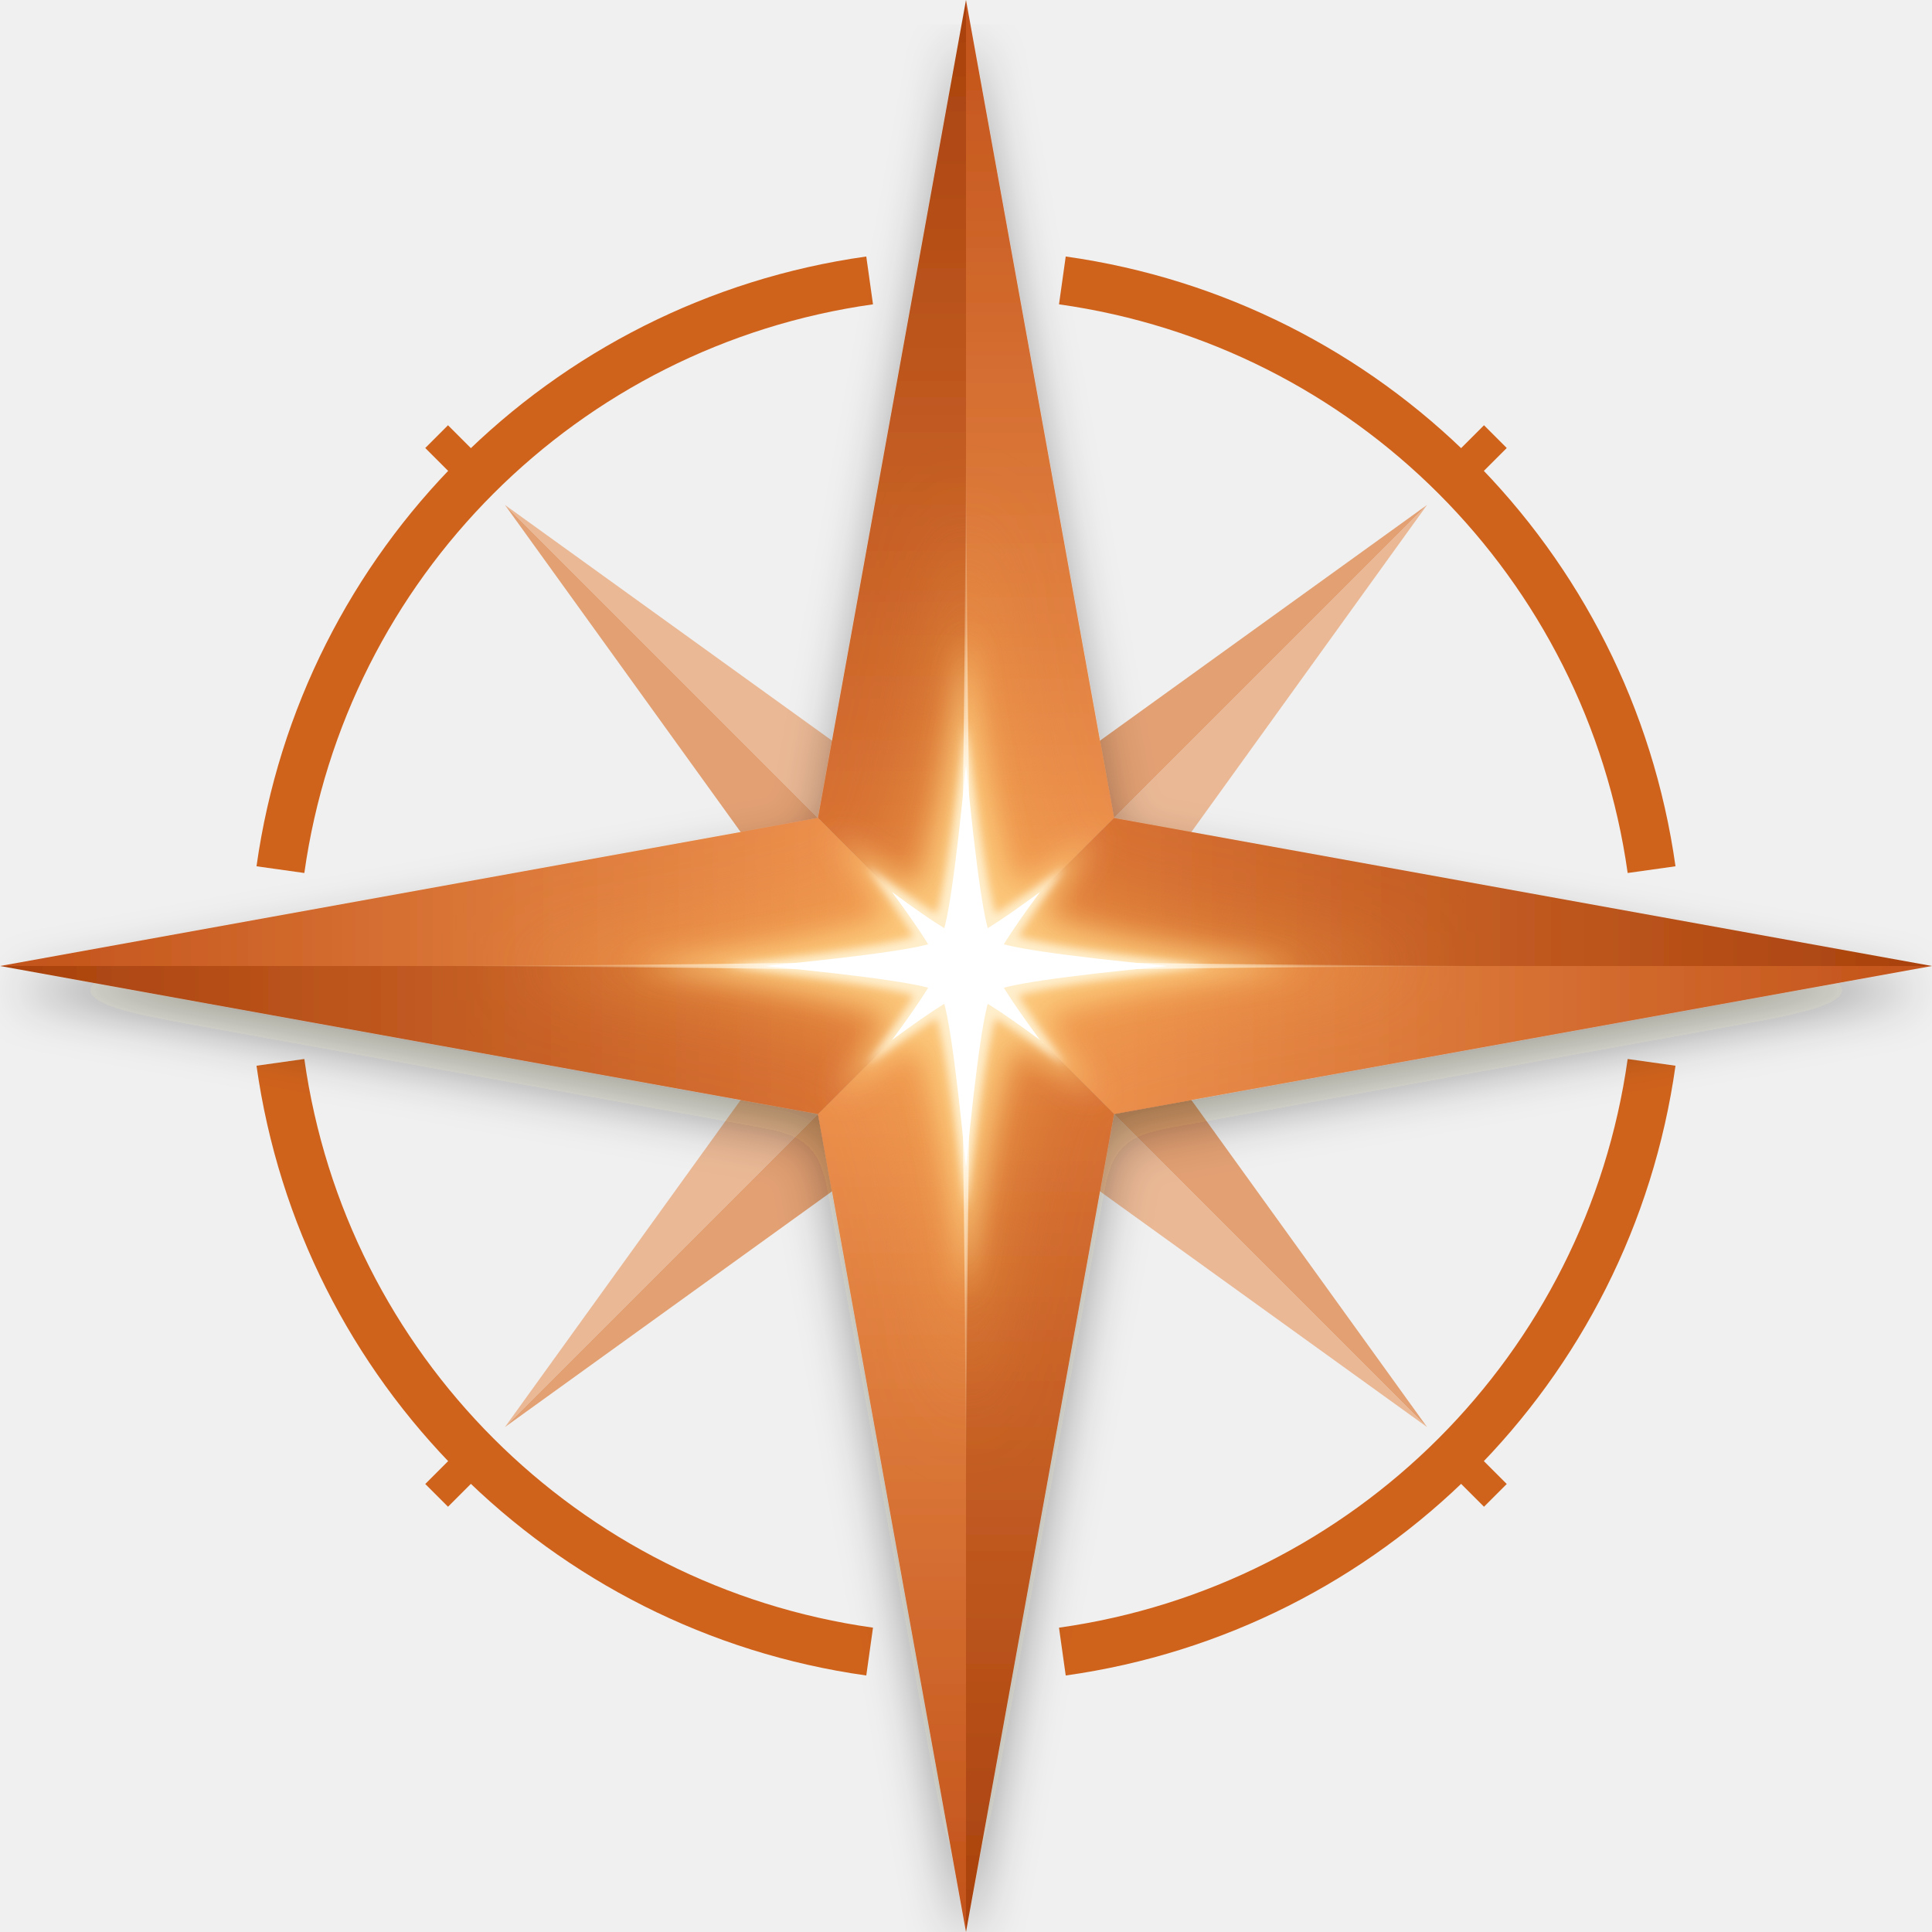
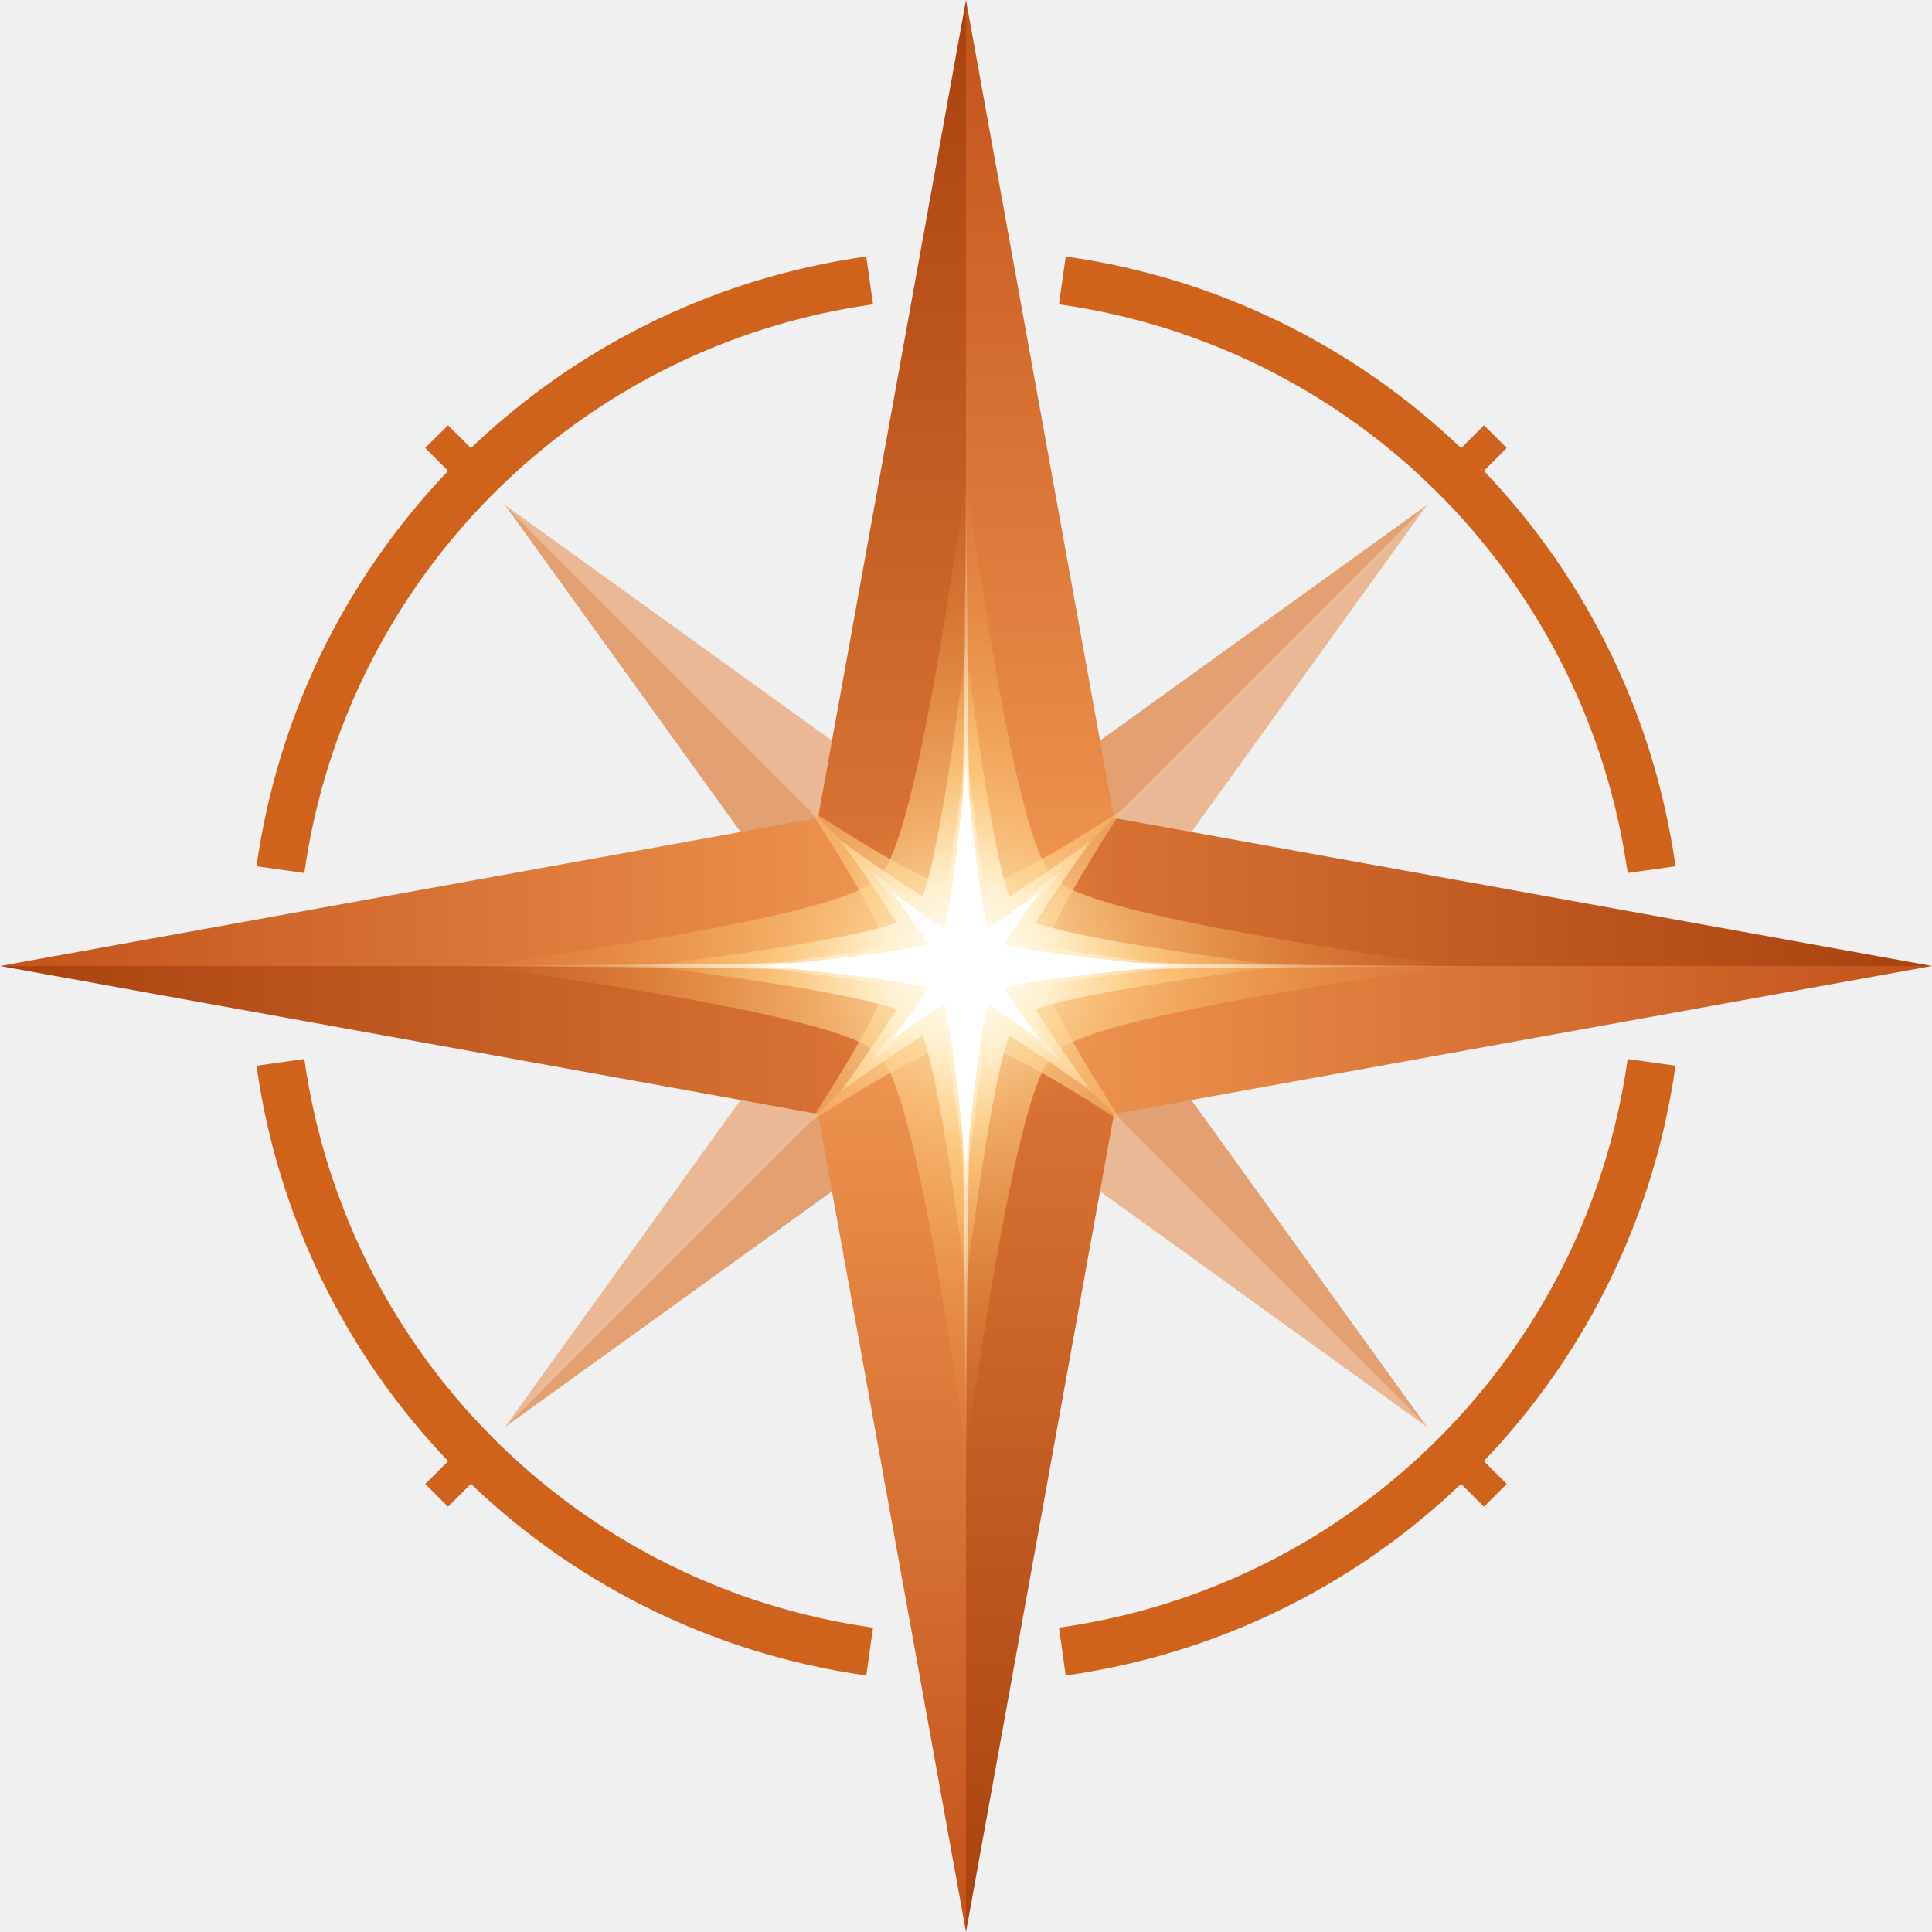
<svg xmlns="http://www.w3.org/2000/svg" viewBox="16 16 480 480" width="480" height="480" role="img" aria-label="WayfinderGEO">
  <defs>
    <linearGradient id="wfmL0" gradientUnits="userSpaceOnUse" x1="256" y1="256" x2="256" y2="16">
      <stop offset="0" stop-color="#F29A55" />
      <stop offset="1" stop-color="#C2521A" />
    </linearGradient>
    <linearGradient id="wfmD0" gradientUnits="userSpaceOnUse" x1="256" y1="256" x2="256" y2="16">
      <stop offset="0" stop-color="#E07A3A" />
      <stop offset="1" stop-color="#A8410D" />
    </linearGradient>
    <linearGradient id="wfmL90" gradientUnits="userSpaceOnUse" x1="256" y1="256" x2="496" y2="256">
      <stop offset="0" stop-color="#F29A55" />
      <stop offset="1" stop-color="#C2521A" />
    </linearGradient>
    <linearGradient id="wfmD90" gradientUnits="userSpaceOnUse" x1="256" y1="256" x2="496" y2="256">
      <stop offset="0" stop-color="#E07A3A" />
      <stop offset="1" stop-color="#A8410D" />
    </linearGradient>
    <linearGradient id="wfmL180" gradientUnits="userSpaceOnUse" x1="256" y1="256" x2="256" y2="496">
      <stop offset="0" stop-color="#F29A55" />
      <stop offset="1" stop-color="#C2521A" />
    </linearGradient>
    <linearGradient id="wfmD180" gradientUnits="userSpaceOnUse" x1="256" y1="256" x2="256" y2="496">
      <stop offset="0" stop-color="#E07A3A" />
      <stop offset="1" stop-color="#A8410D" />
    </linearGradient>
    <linearGradient id="wfmL270" gradientUnits="userSpaceOnUse" x1="256" y1="256" x2="16" y2="256">
      <stop offset="0" stop-color="#F29A55" />
      <stop offset="1" stop-color="#C2521A" />
    </linearGradient>
    <linearGradient id="wfmD270" gradientUnits="userSpaceOnUse" x1="256" y1="256" x2="16" y2="256">
      <stop offset="0" stop-color="#E07A3A" />
      <stop offset="1" stop-color="#A8410D" />
    </linearGradient>
-     <filter id="wfPol" filterUnits="userSpaceOnUse" x="-40" y="-40" width="592" height="592">
-       <feGaussianBlur in="SourceAlpha" stdDeviation="3.5" result="b" />
-       <feSpecularLighting in="b" surfaceScale="5" specularConstant=".9" specularExponent="32" lighting-color="#FFEBD6" result="s">
-         <feDistantLight azimuth="235" elevation="48" />
-       </feSpecularLighting>
-       <feComposite in="s" in2="SourceAlpha" operator="in" result="s2" />
-       <feComposite in="SourceGraphic" in2="s2" operator="arithmetic" k2="1" k3=".45" result="lit" />
-       <feDropShadow in="lit" dx="0" dy="6" stdDeviation="6" flood-color="#1C1408" flood-opacity=".35" />
-     </filter>
  </defs>
  <path fill="none" stroke="#D0631C" stroke-width="12" d="M279.94,85.67 A172,172 0 0 1 426.33,232.06 M426.33,279.94 A172,172 0 0 1 279.94,426.33 M232.06,426.33 A172,172 0 0 1 85.67,279.94 M85.67,232.06 A172,172 0 0 1 232.06,85.67" />
  <line stroke="#D0631C" stroke-width="8" x1="377.62" y1="134.38" x2="387.52" y2="124.48" />
  <line stroke="#D0631C" stroke-width="8" x1="377.62" y1="377.62" x2="387.52" y2="387.52" />
  <line stroke="#D0631C" stroke-width="8" x1="134.38" y1="377.62" x2="124.48" y2="387.52" />
  <line stroke="#D0631C" stroke-width="8" x1="134.38" y1="134.38" x2="124.48" y2="124.48" />
  <polygon fill="#EAB895" points="370.55,141.45 256,256 288,256" />
  <polygon fill="#E2A073" points="370.55,141.45 256,256 256,224" />
  <polygon fill="#EAB895" points="370.55,370.55 256,256 256,288" />
  <polygon fill="#E2A073" points="370.55,370.55 256,256 288,256" />
  <polygon fill="#EAB895" points="141.45,370.55 256,256 224,256" />
  <polygon fill="#E2A073" points="141.45,370.55 256,256 256,288" />
  <polygon fill="#EAB895" points="141.45,141.45 256,256 256,224" />
  <polygon fill="#E2A073" points="141.45,141.45 256,256 224,256" />
-   <g filter="url(#wfPol)">
+   <g>
    <polygon fill="url(#wfmL0)" points="256,16 256,256 292.77,219.23" />
    <polygon fill="url(#wfmD0)" points="256,16 256,256 219.23,219.23" />
    <polygon fill="url(#wfmL90)" points="496,256 256,256 292.77,292.77" />
    <polygon fill="url(#wfmD90)" points="496,256 256,256 292.77,219.23" />
    <polygon fill="url(#wfmL180)" points="256,496 256,256 219.23,292.77" />
    <polygon fill="url(#wfmD180)" points="256,496 256,256 292.77,292.77" />
    <polygon fill="url(#wfmL270)" points="16,256 256,256 219.23,219.23" />
    <polygon fill="url(#wfmD270)" points="16,256 256,256 219.23,292.77" />
  </g>
  <defs>
-     <filter id="sBb1" x="-50%" y="-50%" width="200%" height="200%">
-       <feGaussianBlur stdDeviation="9" />
-     </filter>
-     <filter id="sBb2" x="-50%" y="-50%" width="200%" height="200%">
-       <feGaussianBlur stdDeviation="3.5" />
-     </filter>
-     <filter id="sBb3" x="-50%" y="-50%" width="200%" height="200%">
-       <feGaussianBlur stdDeviation="1" />
-     </filter>
-     <linearGradient id="sBr" gradientUnits="userSpaceOnUse" x1="0" y1="0" x2="130" y2="0">
+     <radialGradient id="scg1" gradientUnits="userSpaceOnUse" cx="0" cy="0" r="121">
+       <stop offset="0" stop-color="#FFF0CF" stop-opacity="0.85" />
+       <stop offset="0.35" stop-color="#FDCB7E" stop-opacity="0.6" />
+       <stop offset="0.75" stop-color="#F3A64E" stop-opacity="0.25" />
+       <stop offset="1" stop-color="#F3A64E" stop-opacity="0" />
+     </radialGradient>
+     <radialGradient id="scg2" gradientUnits="userSpaceOnUse" cx="0" cy="0" r="82.5">
+       <stop offset="0" stop-color="#FFFFFF" stop-opacity="1" />
+       <stop offset="0.25" stop-color="#FFF0CF" stop-opacity="1" />
+       <stop offset="0.6" stop-color="#FDCB7E" stop-opacity="0.7" />
+       <stop offset="1" stop-color="#FDCB7E" stop-opacity="0" />
+     </radialGradient>
+     <radialGradient id="scg3" gradientUnits="userSpaceOnUse" cx="0" cy="0" r="60.5">
+       <stop offset="0" stop-color="#FFFFFF" stop-opacity="1" />
+       <stop offset="0.35" stop-color="#FFF0CF" stop-opacity="0.95" />
+       <stop offset="1" stop-color="#FFF0CF" stop-opacity="0" />
+     </radialGradient>
+     <radialGradient id="scg5" gradientUnits="userSpaceOnUse" cx="256" cy="256" r="40">
+       <stop offset="0" stop-color="#FFF0CF" stop-opacity="0.7" />
+       <stop offset="0.5" stop-color="#FDCB7E" stop-opacity="0.25" />
+       <stop offset="1" stop-color="#F3A64E" stop-opacity="0" />
+     </radialGradient>
+     <radialGradient id="scg4" gradientUnits="userSpaceOnUse" cx="256" cy="256" r="12">
+       <stop offset="0" stop-color="#FFFFFF" stop-opacity="1" />
+       <stop offset="0.6" stop-color="#FFFFFF" stop-opacity="0.9" />
+       <stop offset="1" stop-color="#FFFFFF" stop-opacity="0" />
+     </radialGradient>
+     <linearGradient id="scr" gradientUnits="userSpaceOnUse" x1="0" y1="0" x2="130" y2="0">
      <stop offset="0" stop-color="#FFFFFF" />
      <stop offset=".3" stop-color="#FFFDF8" stop-opacity=".85" />
      <stop offset=".7" stop-color="#FFF0CF" stop-opacity=".3" />
      <stop offset="1" stop-color="#FFF0CF" stop-opacity="0" />
    </linearGradient>
  </defs>
-   <g fill="#F3A64E" opacity=".5" filter="url(#sBb1)">
-     <path transform="translate(256 256) rotate(0)" d="M0 -115.5 Q13.2 -27.06 22 -22 Q27.06 -13.2 115.5 0 Q27.06 13.2 22 22 Q13.2 27.06 0 115.5 Q-13.2 27.06 -22 22 Q-27.06 13.2 -115.5 0 Q-27.06 -13.2 -22 -22 Q-13.2 -27.06 0 -115.5Z" />
-   </g>
-   <g fill="#FDCB7E" opacity=".9" filter="url(#sBb2)">
-     <path transform="translate(256 256) rotate(0)" d="M0 -82.5 Q9 -18.9 15 -15 Q18.9 -9 82.5 0 Q18.9 9 15 15 Q9 18.9 0 82.5 Q-9 18.9 -15 15 Q-18.9 9 -82.5 0 Q-18.9 -9 -15 -15 Q-9 -18.9 0 -82.5Z" />
-     <path transform="translate(256 256) rotate(45)" d="M0 -46.2 Q6 -11.544 10 -10 Q11.544 -6 46.2 0 Q11.544 6 10 10 Q6 11.544 0 46.2 Q-6 11.544 -10 10 Q-11.544 6 -46.2 0 Q-11.544 -6 -10 -10 Q-6 -11.544 0 -46.2Z" />
-   </g>
-   <g fill="#FFF0CF" opacity=".95" filter="url(#sBb3)">
-     <path transform="translate(256 256) rotate(0)" d="M0 -60.5 Q5.4 -12.66 9 -9 Q12.66 -5.4 60.5 0 Q12.66 5.4 9 9 Q5.4 12.66 0 60.5 Q-5.4 12.66 -9 9 Q-12.66 5.4 -60.5 0 Q-12.66 -5.4 -9 -9 Q-5.4 -12.66 0 -60.5Z" />
-     <path transform="translate(256 256) rotate(45)" d="M0 -35.2 Q4.2 -8.424 7 -7 Q8.424 -4.2 35.2 0 Q8.424 4.2 7 7 Q4.2 8.424 0 35.2 Q-4.2 8.424 -7 7 Q-8.424 4.2 -35.2 0 Q-8.424 -4.2 -7 -7 Q-4.2 -8.424 0 -35.2Z" />
-   </g>
-   <path transform="translate(256 256) rotate(0)" d="M0 -1.8 Q28.6 -0.504 130 0 Q28.6 0.504 0 1.8Z" fill="url(#sBr)" />
-   <path transform="translate(256 256) rotate(90)" d="M0 -1.8 Q28.6 -0.504 130 0 Q28.6 0.504 0 1.8Z" fill="url(#sBr)" />
-   <path transform="translate(256 256) rotate(180)" d="M0 -1.8 Q28.6 -0.504 130 0 Q28.6 0.504 0 1.8Z" fill="url(#sBr)" />
-   <path transform="translate(256 256) rotate(270)" d="M0 -1.8 Q28.6 -0.504 130 0 Q28.6 0.504 0 1.8Z" fill="url(#sBr)" />
+   <circle cx="256" cy="256" r="40" fill="url(#scg5)" />
+   <path transform="translate(256 256) rotate(0)" d="M0 -121 Q13.2 -27.72 22 -22 Q27.72 -13.2 121 0 Q27.72 13.2 22 22 Q13.2 27.72 0 121 Q-13.2 27.72 -22 22 Q-27.72 13.2 -121 0 Q-27.72 -13.2 -22 -22 Q-13.2 -27.72 0 -121Z" fill="url(#scg1)" />
+   <path transform="translate(256 256) rotate(45)" d="M0 -55 Q8.4 -15 14 -14 Q15 -8.4 55 0 Q15 8.4 14 14 Q8.4 15 0 55 Q-8.4 15 -14 14 Q-15 8.4 -55 0 Q-15 -8.4 -14 -14 Q-8.4 -15 0 -55Z" fill="url(#scg1)" />
+   <path transform="translate(256 256) rotate(0)" d="M0 -79.2 Q7.8 -17.304 13 -13 Q17.304 -7.8 79.2 0 Q17.304 7.8 13 13 Q7.8 17.304 0 79.2 Q-7.8 17.304 -13 13 Q-17.304 7.8 -79.2 0 Q-17.304 -7.8 -13 -13 Q-7.8 -17.304 0 -79.2Z" fill="url(#scg2)" />
+   <path transform="translate(256 256) rotate(45)" d="M0 -44 Q5.4 -10.68 9 -9 Q10.68 -5.4 44 0 Q10.68 5.4 9 9 Q5.4 10.68 0 44 Q-5.4 10.68 -9 9 Q-10.68 5.4 -44 0 Q-10.68 -5.4 -9 -9 Q-5.4 -10.68 0 -44Z" fill="url(#scg2)" />
+   <path transform="translate(256 256) rotate(0)" d="M0 -55 Q4.8 -11.4 8 -8 Q11.4 -4.8 55 0 Q11.4 4.8 8 8 Q4.8 11.4 0 55 Q-4.8 11.4 -8 8 Q-11.4 4.8 -55 0 Q-11.4 -4.8 -8 -8 Q-4.8 -11.4 0 -55Z" fill="url(#scg3)" />
+   <path transform="translate(256 256) rotate(45)" d="M0 -33 Q3.6 -7.56 6 -6 Q7.56 -3.6 33 0 Q7.56 3.6 6 6 Q3.6 7.56 0 33 Q-3.6 7.56 -6 6 Q-7.56 3.6 -33 0 Q-7.56 -3.6 -6 -6 Q-3.6 -7.56 0 -33Z" fill="url(#scg3)" />
+   <path transform="translate(256 256) rotate(0)" d="M0 -1.8 Q28.6 -0.504 130 0 Q28.6 0.504 0 1.8Z" fill="url(#scr)" />
+   <path transform="translate(256 256) rotate(90)" d="M0 -1.8 Q28.6 -0.504 130 0 Q28.6 0.504 0 1.8Z" fill="url(#scr)" />
+   <path transform="translate(256 256) rotate(180)" d="M0 -1.8 Q28.6 -0.504 130 0 Q28.6 0.504 0 1.8Z" fill="url(#scr)" />
+   <path transform="translate(256 256) rotate(270)" d="M0 -1.8 Q28.6 -0.504 130 0 Q28.6 0.504 0 1.8Z" fill="url(#scr)" />
  <g fill="#FFFFFF">
    <path transform="translate(256 256) rotate(0)" d="M0 -50 Q3.9 -9.9 6.5 -6.5 Q9.9 -3.9 50 0 Q9.9 3.9 6.5 6.5 Q3.9 9.9 0 50 Q-3.9 9.9 -6.5 6.5 Q-9.9 3.9 -50 0 Q-9.9 -3.9 -6.5 -6.5 Q-3.9 -9.9 0 -50Z" />
    <path transform="translate(256 256) rotate(45)" d="M0 -26 Q3 -6.12 5 -5 Q6.12 -3 26 0 Q6.12 3 5 5 Q3 6.12 0 26 Q-3 6.12 -5 5 Q-6.12 3 -26 0 Q-6.12 -3 -5 -5 Q-3 -6.12 0 -26Z" />
  </g>
-   <circle cx="256" cy="256" r="7" fill="#FFFFFF" filter="url(#sBb3)" />
+   <circle cx="256" cy="256" r="12" fill="url(#scg4)" />
</svg>
